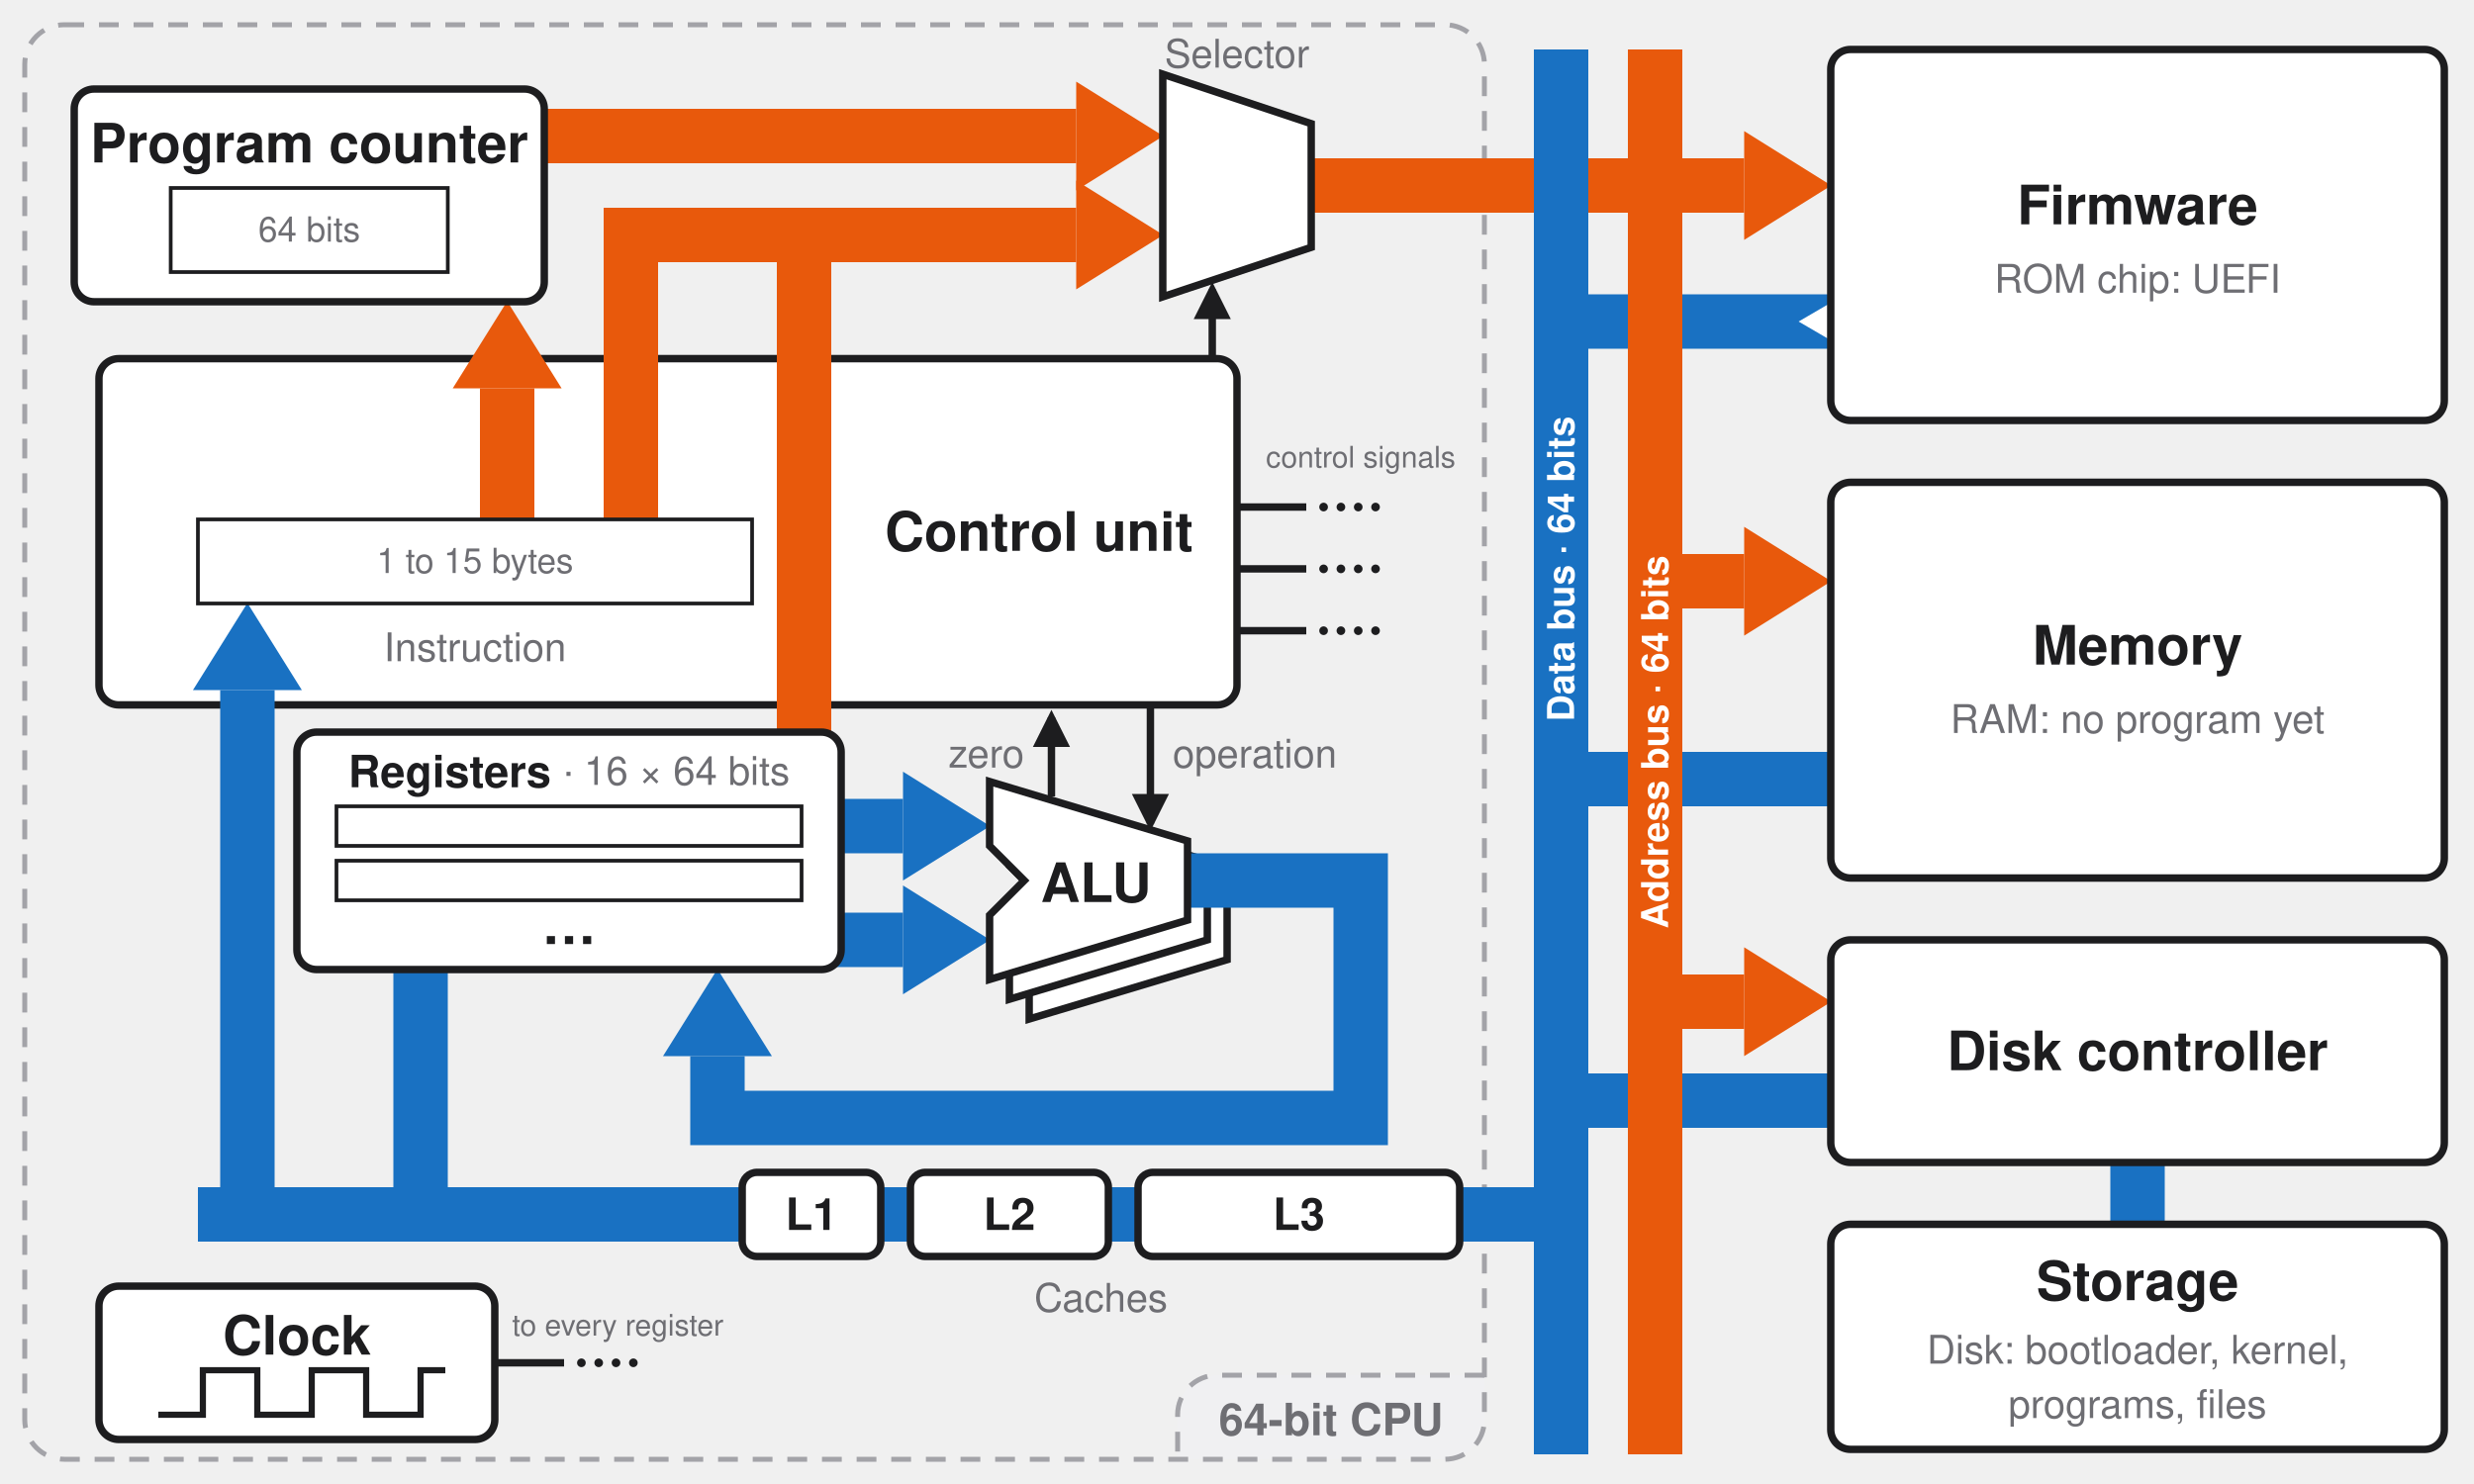
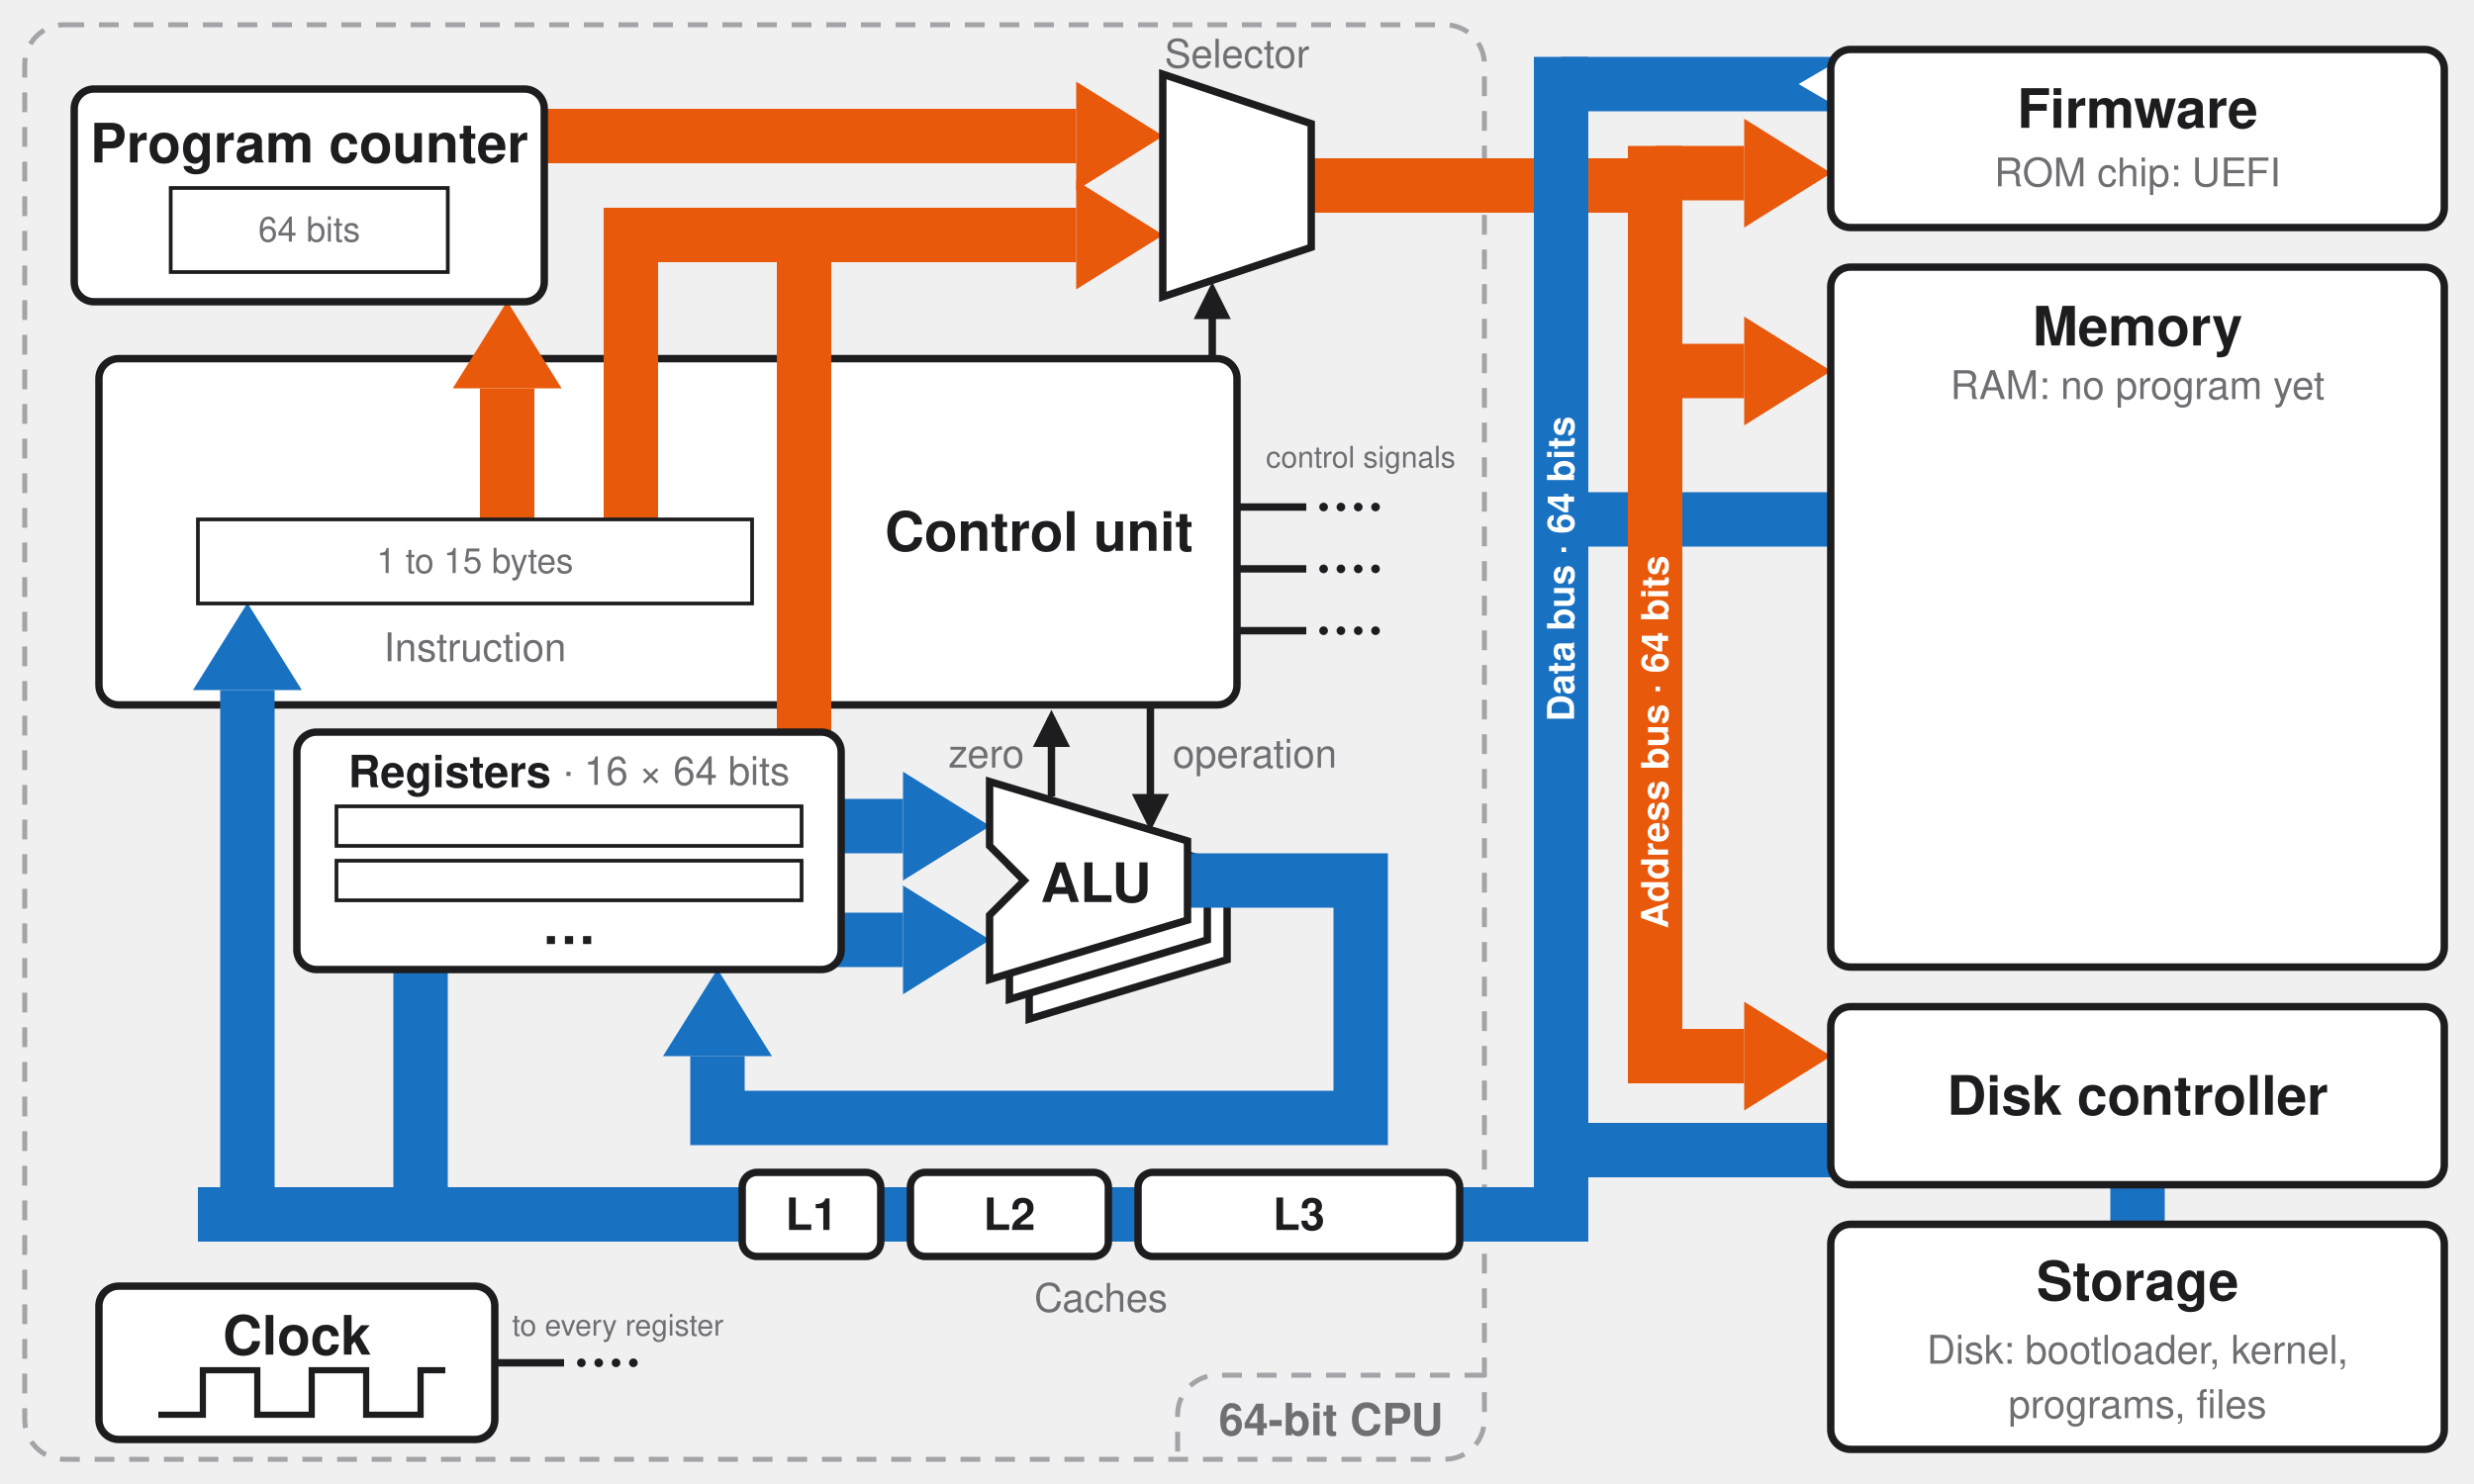
<svg xmlns="http://www.w3.org/2000/svg" class="diagram" data-family="machine" viewBox="0 0 1000 600" width="1000" height="600">
  <style id="diagram-styles">
    svg.diagram[data-family='machine'] .frame { fill: none; stroke: #a3a3a8; stroke-width: 2; stroke-dasharray: 8 6; }
    svg.diagram[data-family='machine'] .box { fill: #ffffff; stroke: #1d1d1f; stroke-width: 3; }
    svg.diagram[data-family='machine'] .label { font-family: Helvetica, Arial, sans-serif; font-size: 22px; font-weight: bold; fill: #1d1d1f; text-anchor: middle; dominant-baseline: middle; }
    svg.diagram[data-family='machine'] .small { font-family: Helvetica, Arial, sans-serif; font-size: 16px; fill: #6e6e73; text-anchor: middle; dominant-baseline: middle; }
    svg.diagram[data-family='machine'] .tiny { font-family: Helvetica, Arial, sans-serif; font-size: 14px; fill: #6e6e73; text-anchor: middle; dominant-baseline: middle; }
    svg.diagram[data-family='machine'] .label.minor { font-size: 18px; }
    /* The processor's name, in the pill in its corner */
    svg.diagram[data-family='machine'] .label.chip-name { font-size: 18px; fill: #6e6e73; }
    svg.diagram[data-family='machine'] .chip-tab { fill: #f0f0f2; }
    /* What a single wire is labelled with */
    svg.diagram[data-family='machine'] .tiny.signal { font-size: 12px; }
    /* The memory's read and write controls, which a step can light one of */
    svg.diagram[data-family='machine'] .tiny.read-write { font-size: 11px; }
    svg.diagram[data-family='machine'] text.start { text-anchor: start; }
    svg.diagram[data-family='machine'] text.end { text-anchor: end; }
    svg.diagram[data-family='machine'] .data-path { fill: none; stroke: #1971c2; stroke-width: 22; stroke-linejoin: miter; }
    svg.diagram[data-family='machine'] .address-path { fill: none; stroke: #e8590c; stroke-width: 22; stroke-linejoin: miter; }
    svg.diagram[data-family='machine'] .data-bus { fill: #1971c2; }
    svg.diagram[data-family='machine'] .address-bus { fill: #e8590c; }
    svg.diagram[data-family='machine'] .wire { fill: none; stroke: #1d1d1f; stroke-width: 3; }
    svg.diagram[data-family='machine'] .wire.thin { stroke-width: 2; }
    /* The clock's square wave */
    svg.diagram[data-family='machine'] .clock-wave { fill: none; stroke: #1d1d1f; stroke-width: 2.5; }
    /* A wire that goes on somewhere not drawn */
    svg.diagram[data-family='machine'] .wire-dots { fill: none; stroke: #1d1d1f; stroke-width: 3.5; stroke-linecap: round; stroke-dasharray: 0 7; }
    svg.diagram[data-family='machine'] .bus-label { font-family: Helvetica, Arial, sans-serif; font-size: 15px; font-weight: bold; fill: #ffffff; text-anchor: middle; dominant-baseline: middle; }
    svg.diagram[data-family='machine'] .cell { fill: #ffffff; stroke: #a3a3a8; stroke-width: 1.5; }
+     /* A box drawn over what it holds, only its border */
+     svg.diagram[data-family='machine'] .box.hollow { fill: none; }
+     /* A core of the processor drawn opaque, like the processor's frame */
+     svg.diagram[data-family='machine'] .core { fill: #ffffff; stroke: #a3a3a8; stroke-width: 2; }
+     /* A file on the storage, or a device behind its controller */
+     svg.diagram[data-family='machine'] .file { fill: #f0f0f2; stroke: #a3a3a8; stroke-width: 1.5; }
+     /* The part of memory a program is copied into */
+     svg.diagram[data-family='machine'] .band { fill: #e5dbff; stroke: #9775fa; stroke-width: 1.5; }
+     svg.diagram[data-family='machine'] .band.program { fill: #d3f9d8; stroke: #51cf66; }
+     svg.diagram[data-family='machine'] .band-label { font-family: Helvetica, Arial, sans-serif; font-size: 14px; font-weight: bold; fill: #1d1d1f; dominant-baseline: middle; }
    /* A connection the control signals open between two components, drawn
       like a live wire in the circuits, its white casing keeping it apart
       from the paths it crosses */
    svg.diagram[data-family='machine'] .live-casing { fill: none; stroke: #ffffff; stroke-width: 8; stroke-linecap: round; stroke-linejoin: round; }
    svg.diagram[data-family='machine'] .live-wire { fill: none; stroke: #d9480f; stroke-width: 4; stroke-linecap: round; stroke-linejoin: round; }
    svg.diagram[data-family='machine'] .live-current { fill: none; stroke: #ffd43b; stroke-width: 3; stroke-linecap: round; stroke-dasharray: 1 11; }
    svg.diagram[data-family='machine'] .bit { fill: #ffffff; stroke: #1d1d1f; stroke-width: 1.5; }
    svg.diagram[data-family='machine'] .step { fill: #ffffff; stroke: #a3a3a8; stroke-width: 1.5; }
    svg.diagram[data-family='machine'] .cell-address { font-family: Menlo, Consolas, monospace; font-size: 16px; fill: #6e6e73; text-anchor: end; dominant-baseline: middle; }
    svg.diagram[data-family='machine'] .bits { font-family: Menlo, Consolas, monospace; font-size: 15px; fill: #1d1d1f; dominant-baseline: middle; }
    svg.diagram[data-family='machine'] .bits.unused { fill: #a3a3a8; }
    svg.diagram[data-family='machine'] .annotation { font-family: Menlo, Consolas, monospace; font-size: 12px; fill: #1971c2; text-anchor: end; dominant-baseline: middle; }
    svg.diagram[data-family='machine'] .marker-data { fill: #1971c2; }
    svg.diagram[data-family='machine'] .marker-address { fill: #e8590c; }
    svg.diagram[data-family='machine'] .marker-wire { fill: #1d1d1f; }

    /* --- What the steps show ------------------------------------------- */

    /* A pill of the cycle, or the cell being read or written, lit like a lamp */
    svg.diagram[data-family='machine'] :is(.cell, .step).lit { fill: #fff3bf; stroke: #f59f00; }
    svg.diagram[data-family='machine'] .cell.lit { stroke-width: 3; }
    svg.diagram[data-family='machine'] .step.lit { stroke-width: 2; }
    /* A control signal the control unit gives, in red */
    svg.diagram[data-family='machine'] .wire.lit { stroke: #e03131; }
    svg.diagram[data-family='machine'] .wire.lit[marker-end] { marker-end: url(#wire-arrow-lit); }
    svg.diagram[data-family='machine'] .marker-wire.lit-marker { fill: #e03131; }
    /* The clock's tick: its wave and its wire in red, flashing as the step
       starts */
    svg.diagram[data-family='machine'] .clock-wave.lit { stroke: #e03131; }
    /* R or W of the memory's controls, in red, the other letters paled, all
       drawn over the controls with a halo hiding them */
    svg.diagram[data-family='machine'] .read-write.lit { fill: #e03131; stroke: #ffffff; stroke-width: 3; stroke-linejoin: round; paint-order: stroke; }
    svg.diagram[data-family='machine'] .read-write.lit .unlit { fill: #c7c7cc; }
    /* A register's value, one binary digit in each of its boxes */
    svg.diagram[data-family='machine'] .bit-value { font-family: Menlo, Consolas, monospace; font-size: 18px; fill: #1d1d1f; text-anchor: middle; dominant-baseline: middle; }
    /* What the room says aloud: a register's value in decimal, the decoded
       instruction over the captions it replaces */
    svg.diagram[data-family='machine'] :is(.decimal, .decoded) { font-family: Helvetica, Arial, sans-serif; font-size: 18px; font-weight: bold; fill: #1971c2; text-anchor: middle; dominant-baseline: middle; }
    svg.diagram[data-family='machine'] .decoded { font-family: Menlo, Consolas, monospace; }
    svg.diagram[data-family='machine'] .mask { fill: #ffffff; }

    /* --- Focus --------------------------------------------------------- */

    /* A part the current step is not about is drawn paler, rather than made
       transparent, which would show the paths drawn under the boxes. Values
       stay as they are, the room following them from step to step. */
    svg.diagram[data-family='machine'] :is(.faded.box, .faded .box, .faded .bit) { stroke: #dcdce0; }
    svg.diagram[data-family='machine'] :is(.faded .cell) { stroke: #ebebee; }
    svg.diagram[data-family='machine'] :is(.faded .label, .faded .small, .faded .tiny, .faded .cell-address) { fill: #cfcfd4; }
    svg.diagram[data-family='machine'] :is(.faded .bits) { fill: #8e8e93; }
    svg.diagram[data-family='machine'] :is(.faded.data-path, .faded .data-path) { stroke: #dbe8f7; }
    svg.diagram[data-family='machine'] :is(.faded.address-path, .faded .address-path) { stroke: #fbe5d7; }
    svg.diagram[data-family='machine'] :is(.faded .data-bus) { fill: #dbe8f7; }
    svg.diagram[data-family='machine'] :is(.faded .address-bus) { fill: #fbe5d7; }
    svg.diagram[data-family='machine'] :is(.faded.wire, .faded .wire, .faded .wire-dots, .faded .clock-wave) { stroke: #dcdce0; }
    /* An arrowhead takes its colour from its marker, not from its path */
    svg.diagram[data-family='machine'] :is(.faded.data-path, .faded .data-path)[marker-end] { marker-end: url(#data-arrow-faded); }
    svg.diagram[data-family='machine'] :is(.faded.address-path, .faded .address-path)[marker-end] { marker-end: url(#address-arrow-faded); }
    svg.diagram[data-family='machine'] :is(.faded.wire, .faded .wire)[marker-end] { marker-end: url(#wire-arrow-faded); }
    svg.diagram[data-family='machine'] .marker-data.faded-marker { fill: #dbe8f7; }
    svg.diagram[data-family='machine'] .marker-address.faded-marker { fill: #fbe5d7; }
    svg.diagram[data-family='machine'] .marker-wire.faded-marker { fill: #dcdce0; }

    @media screen and (prefers-reduced-motion: no-preference) {
      /* Current running along a live wire */
      svg.diagram[data-family='machine'] .live-current { animation: machine-current 0.6s linear infinite; }
      svg.diagram[data-family='machine'] .tick.visible { animation: machine-tick 0.36s ease-in-out; }
      /* Focus changes in a moment rather than at once */
      svg.diagram[data-family='machine'] :is([data-faded-at], [data-faded-at] *) { transition: fill 0.18s, stroke 0.18s; }
    }
    @keyframes machine-tick {
      50% { opacity: 0.15; }
    }
    @keyframes machine-current {
      to { stroke-dashoffset: -12; }
    }
  </style>
  <defs id="diagram-defs">
    <marker id="data-arrow" viewBox="0 0 8 10" refX="0" refY="5" markerWidth="1.6" markerHeight="2" orient="auto">
      <path class="marker-data" d="M0 0 L8 5 L0 10 z" />
    </marker>
    <marker id="address-arrow" viewBox="0 0 8 10" refX="0" refY="5" markerWidth="1.6" markerHeight="2" orient="auto">
      <path class="marker-address" d="M0 0 L8 5 L0 10 z" />
    </marker>
    <marker id="wire-arrow" viewBox="0 0 10 10" refX="8" refY="5" markerWidth="5" markerHeight="5" orient="auto">
      <path class="marker-wire" d="M0 0 L10 5 L0 10 z" />
    </marker>
    <marker id="wire-arrow-lit" viewBox="0 0 10 10" refX="8" refY="5" markerWidth="5" markerHeight="5" orient="auto">
      <path class="marker-wire lit-marker" d="M0 0 L10 5 L0 10 z" />
    </marker>
    <marker id="data-arrow-faded" viewBox="0 0 8 10" refX="0" refY="5" markerWidth="1.6" markerHeight="2" orient="auto">
      <path class="marker-data faded-marker" d="M0 0 L8 5 L0 10 z" />
    </marker>
    <marker id="address-arrow-faded" viewBox="0 0 8 10" refX="0" refY="5" markerWidth="1.6" markerHeight="2" orient="auto">
      <path class="marker-address faded-marker" d="M0 0 L8 5 L0 10 z" />
    </marker>
    <marker id="wire-arrow-faded" viewBox="0 0 10 10" refX="8" refY="5" markerWidth="5" markerHeight="5" orient="auto">
      <path class="marker-wire faded-marker" d="M0 0 L10 5 L0 10 z" />
    </marker>
  </defs>
  <path class="chip-tab" d="M600 556 V574 A16 16 0 0 1 584 590 H476 V572 A16 16 0 0 1 492 556 Z" />
  <rect class="frame" x="10" y="10" width="590" height="580" rx="16" />
  <path class="frame" d="M600 556 H492 A16 16 0 0 0 476 572 V590" />
  <text class="label chip-name" x="538" y="574">64-bit CPU</text>
  <g id="control-unit">
    <rect class="box" x="40" y="145" width="460" height="140" rx="8" />
    <text class="label" x="420" y="215">Control unit</text>
  </g>
  <g id="alu-others">
    <polygon class="box" points="416,332 416,358 430,372 416,386 416,412 496,388 496,356" />
    <polygon class="box" points="408,324 408,350 422,364 408,378 408,404 488,380 488,348" />
  </g>
  <g id="paths">
    <path id="path-pc-selector" class="address-path" d="M216 55 H435" marker-end="url(#address-arrow)" />
    <path id="path-ir-selector" class="address-path" d="M255 214 V95 H435" marker-end="url(#address-arrow)" />
    <path id="path-ir-pc" class="address-path" d="M205 214 V157" marker-end="url(#address-arrow)" />
    <path id="path-registers-selector" class="address-path" d="M325 310 V95" />
    <path id="path-bus-ir" class="data-path" d="M100 484 V279" marker-end="url(#data-arrow)" />
    <path id="path-registers-bus" class="data-path" d="M170 390 V484" />
    <path id="path-registers-alu-a" class="data-path" d="M336 334 H365" marker-end="url(#data-arrow)" />
    <path id="path-registers-alu-b" class="data-path" d="M336 380 H365" marker-end="url(#data-arrow)" />
    <path id="path-alu-registers" class="data-path" d="M476 356 H550 V452 H290 V427" marker-end="url(#data-arrow)" />
  </g>
  <path id="path-selector-address-bus" class="address-path" d="M526 75 H669" />
-   <path id="path-data-bus-firmware" class="data-path" d="M631 130 H742" />
-   <path id="path-data-bus-memory" class="data-path" d="M631 315 H742" />
-   <path id="path-data-bus-controller" class="data-path" d="M631 445 H742" />
+   <path id="path-data-bus-firmware" class="data-path" d="M631 34 H742" />
+   <path id="path-data-bus-memory" class="data-path" d="M631 210 H742" />
+   <path id="path-data-bus-controller" class="data-path" d="M631 465 H742" />
  <g id="data-bus">
-     <rect class="data-bus" x="620" y="20" width="22" height="568" />
+     <rect class="data-bus" x="620" y="23" width="22" height="479" />
    <rect class="data-bus" x="80" y="480" width="562" height="22" />
    <text class="bus-label" x="631" y="230" transform="rotate(-90 631 230)">Data bus · 64 bits</text>
  </g>
  <g id="caches">
    <g id="cache-l1">
      <rect class="box" x="300" y="474" width="56" height="34" rx="6" />
      <text class="label minor" x="328" y="491">L1</text>
    </g>
    <g id="cache-l2">
      <rect class="box" x="368" y="474" width="80" height="34" rx="6" />
      <text class="label minor" x="408" y="491">L2</text>
    </g>
    <g id="cache-l3">
      <rect class="box" x="460" y="474" width="130" height="34" rx="6" />
      <text class="label minor" x="525" y="491">L3</text>
    </g>
    <text class="small" x="445" y="525">Caches</text>
  </g>
  <g id="address-bus">
-     <rect class="address-bus" x="658" y="20" width="22" height="568" />
-   </g>
-   <path id="path-address-bus-firmware" class="address-path" d="M669 75 H705" marker-end="url(#address-arrow)" />
-   <path id="path-address-bus-memory" class="address-path" d="M669 235 H705" marker-end="url(#address-arrow)" />
-   <path id="path-address-bus-controller" class="address-path" d="M669 405 H705" marker-end="url(#address-arrow)" />
-   <polygon points="739,123 739,137 727,130" fill="#ffffff" />
+     <rect class="address-bus" x="658" y="59" width="22" height="379" />
+   </g>
+   <path id="path-address-bus-firmware" class="address-path" d="M669 70 H705" marker-end="url(#address-arrow)" />
+   <path id="path-address-bus-memory" class="address-path" d="M669 150 H705" marker-end="url(#address-arrow)" />
+   <path id="path-address-bus-controller" class="address-path" d="M669 427 H705" marker-end="url(#address-arrow)" />
+   <polygon points="739,27 739,41 727,34" fill="#ffffff" />
  <text class="bus-label" x="669" y="300" transform="rotate(-90 669 300)">Address bus · 64 bits</text>
  <g id="selector">
    <polygon class="box" points="470,30 530,50 530,100 470,120" />
    <text class="small" x="500" y="22">Selector</text>
  </g>
  <path id="wire-select" class="wire" d="M490 145 V117" marker-end="url(#wire-arrow)" />
  <g id="program-counter">
    <rect class="box" x="30" y="36" width="190" height="86" rx="8" />
    <text class="label" x="125" y="58">Program counter</text>
    <rect class="bit" x="69" y="76" width="112" height="34" />
    <text class="tiny" x="125" y="93">64 bits</text>
  </g>
  <g id="instruction-register">
    <rect class="bit" x="80" y="210" width="224" height="34" />
    <text class="tiny" x="192" y="227">1 to 15 bytes</text>
  </g>
  <text class="small" x="192" y="262">Instruction</text>
  <g id="registers">
    <rect class="box" x="120" y="296" width="220" height="96" rx="8" />
    <text class="small" x="230" y="312">
      <tspan class="label minor">Registers</tspan> · 16 × 64 bits</text>
    <rect class="bit" x="136" y="326" width="188" height="16" />
    <rect class="bit" x="136" y="348" width="188" height="16" />
    <text class="label" x="230" y="374">…</text>
  </g>
  <g id="alu">
    <polygon class="box" points="400,316 400,342 414,356 400,370 400,396 480,372 480,340" />
    <text class="label" x="443" y="357">ALU</text>
  </g>
  <path id="wire-zero" class="wire" d="M425 322 V290" marker-end="url(#wire-arrow)" />
  <text class="small end" x="414" y="305">zero</text>
  <path id="wire-operation" class="wire" d="M465 285 V333" marker-end="url(#wire-arrow)" />
  <text class="small start" x="474" y="305">operation</text>
  <g id="control-signals">
    <path class="wire" d="M500 205 H528" />
    <path class="wire-dots" d="M535 205 H556" />
    <path class="wire" d="M500 230 H528" />
    <path class="wire-dots" d="M535 230 H556" />
    <path class="wire" d="M500 255 H528" />
    <path class="wire-dots" d="M535 255 H556" />
    <text class="tiny signal" x="550" y="185">control signals</text>
  </g>
  <g id="clock">
    <rect class="box" x="40" y="520" width="160" height="62" rx="8" />
    <text class="label" x="120" y="540">Clock</text>
    <path class="clock-wave" d="M64 572 H82 V554 H104 V572 H126 V554 H148 V572 H170 V554 H180" />
  </g>
  <g id="wire-clock">
    <path class="wire" d="M200 551 H228" />
    <path class="wire-dots" d="M235 551 H256" />
  </g>
  <text class="tiny signal start" x="207" y="536">to every register</text>
  <g id="firmware">
-     <rect class="box" x="740" y="20" width="248" height="150" rx="8" />
-     <text class="label" x="864" y="83">Firmware</text>
-     <text class="small" x="864" y="113">ROM chip: UEFI</text>
+     <rect class="box" x="740" y="20" width="248" height="72" rx="8" />
+     <text class="label" x="864" y="44">Firmware</text>
+     <text class="small" x="864" y="70">ROM chip: UEFI</text>
  </g>
  <g id="memory">
-     <rect class="box" x="740" y="195" width="248" height="160" rx="8" />
-     <text class="label" x="864" y="261">Memory</text>
-     <text class="small" x="864" y="291">RAM: no program yet</text>
-   </g>
-   <path id="path-controller-storage" class="data-path" d="M864 465 V500" />
+     <rect class="box" x="740" y="108" width="248" height="283" rx="8" />
+     <text class="label" x="864" y="132">Memory</text>
+     <text class="small" x="864" y="156">RAM: no program yet</text>
+   </g>
+   <path id="path-controller-storage" class="data-path" d="M864 474 V500" />
  <g id="disk-controller">
-     <rect class="box" x="740" y="380" width="248" height="90" rx="8" />
-     <text class="label" x="864" y="425">Disk controller</text>
+     <rect class="box" x="740" y="407" width="248" height="72" rx="8" />
+     <text class="label" x="864" y="443">Disk controller</text>
  </g>
  <g id="storage">
    <rect class="box" x="740" y="495" width="248" height="91" rx="8" />
    <text class="label" x="864" y="518">Storage</text>
    <text class="small" x="864" y="546">Disk: bootloader, kernel,</text>
    <text class="small" x="864" y="568">programs, files</text>
  </g>
</svg>
